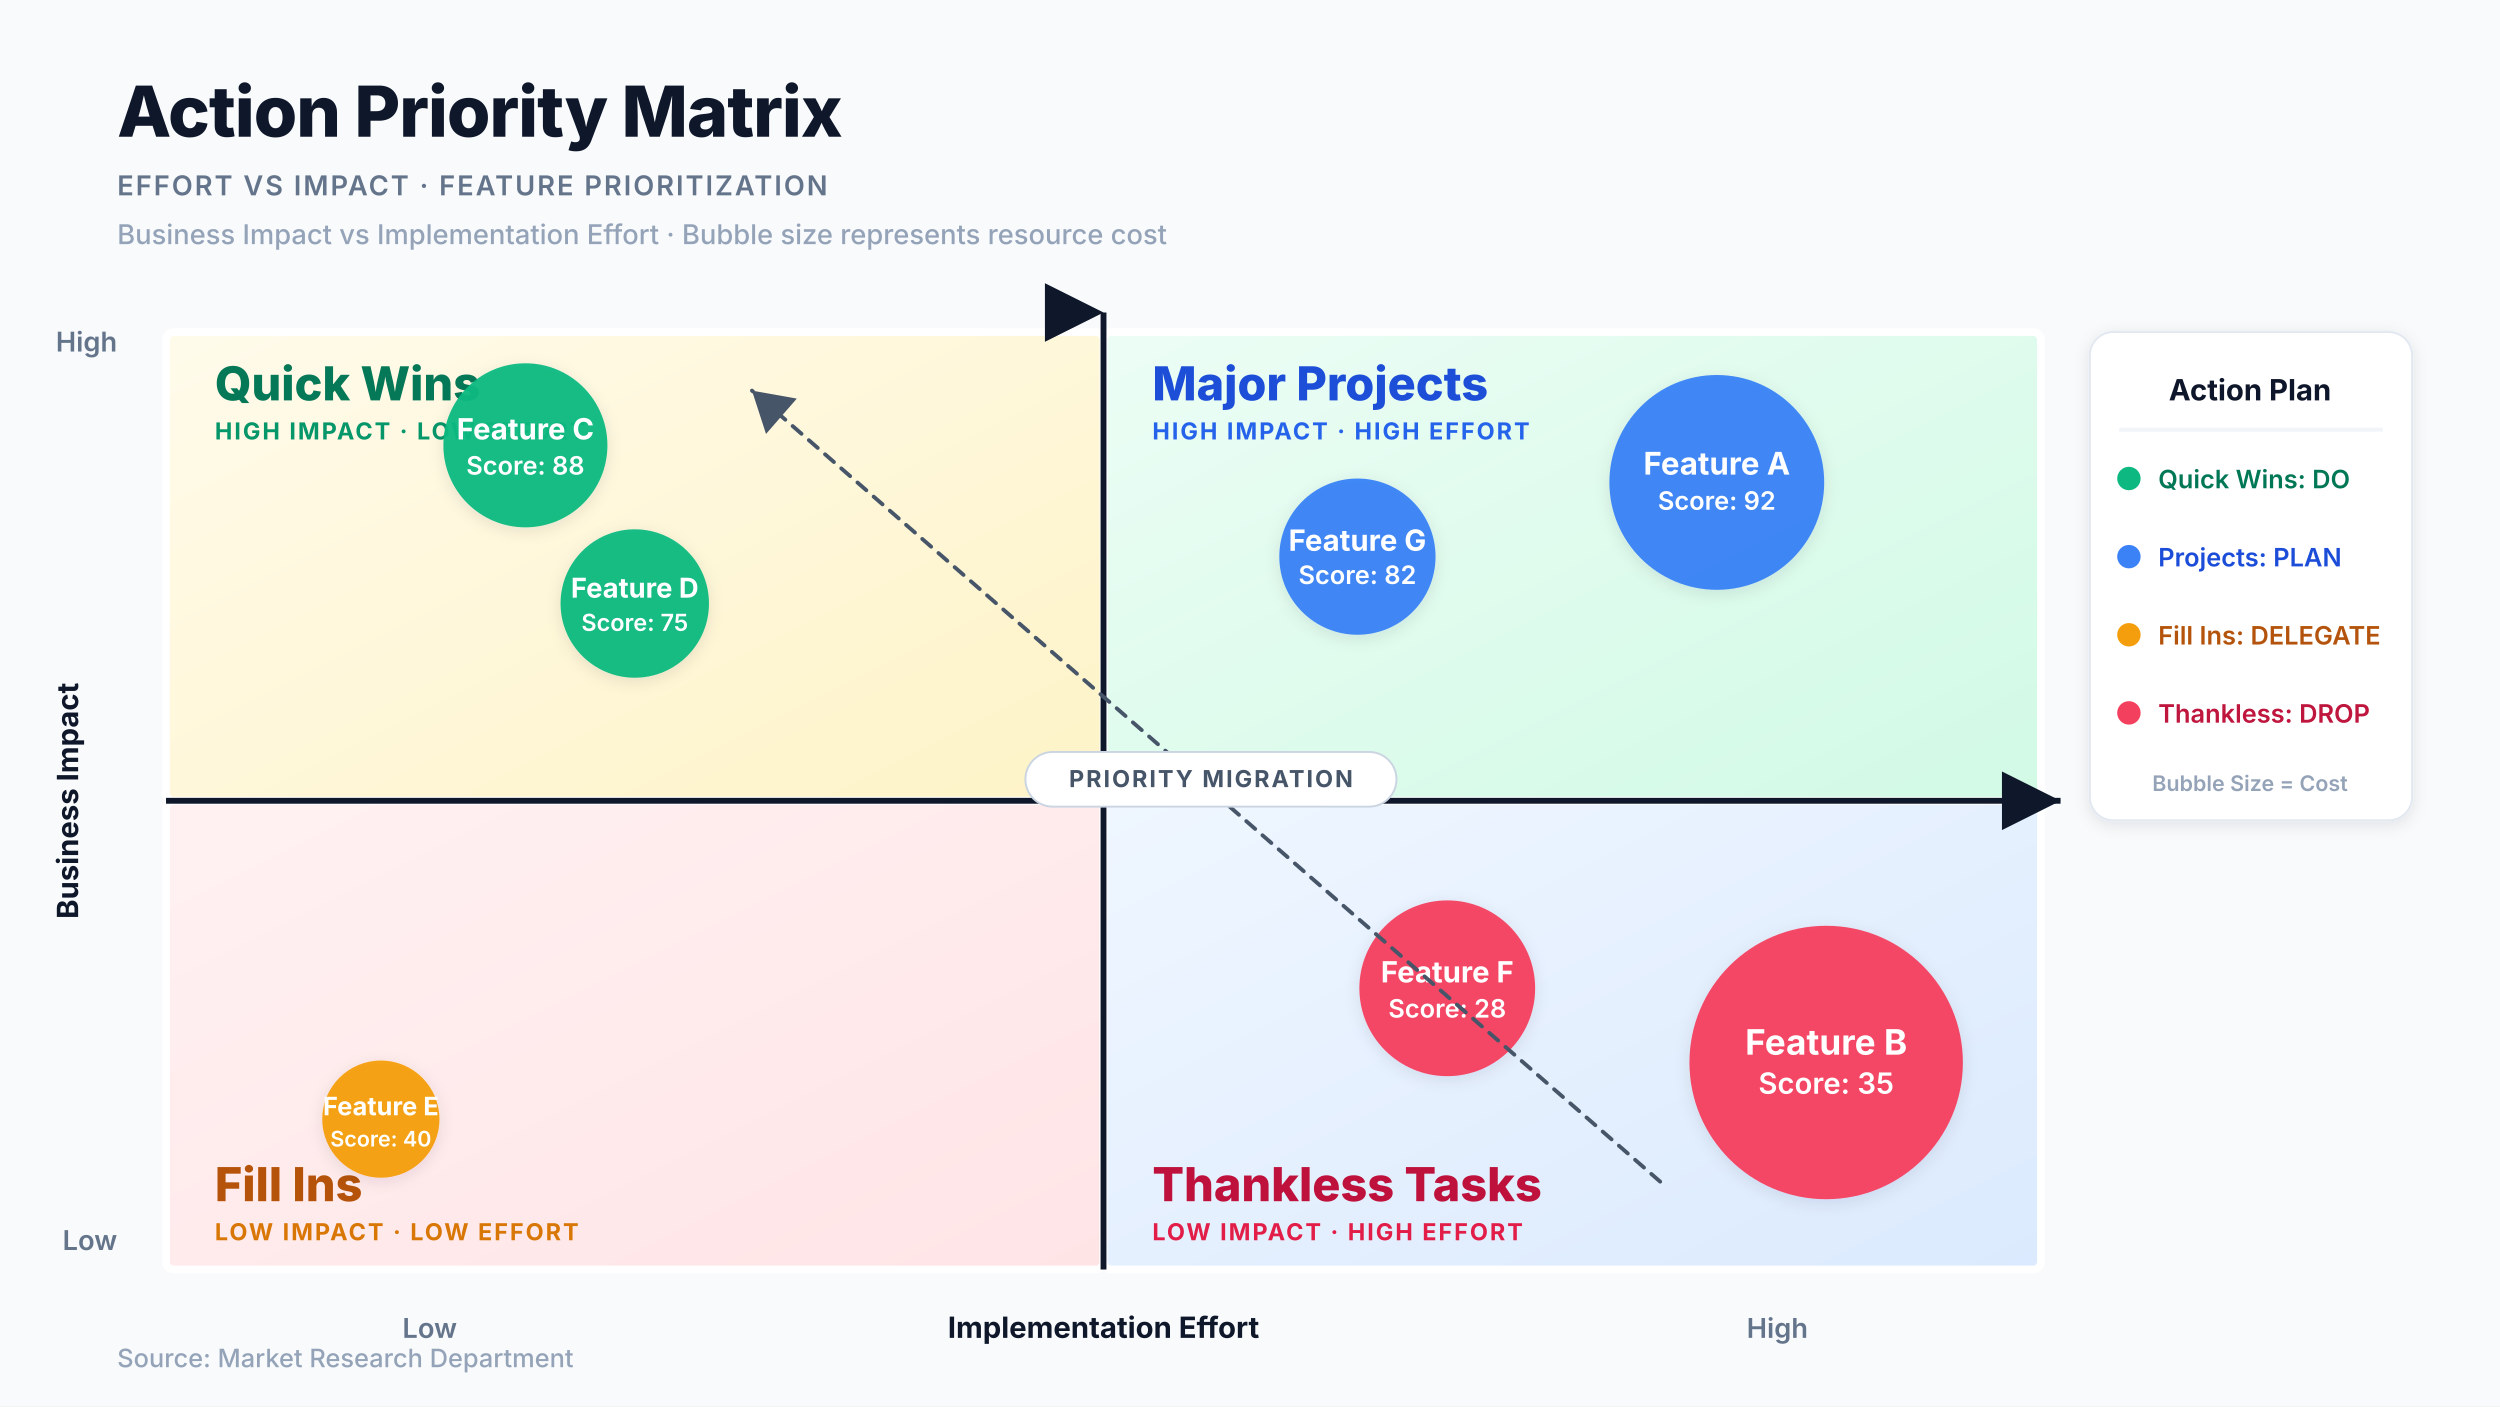
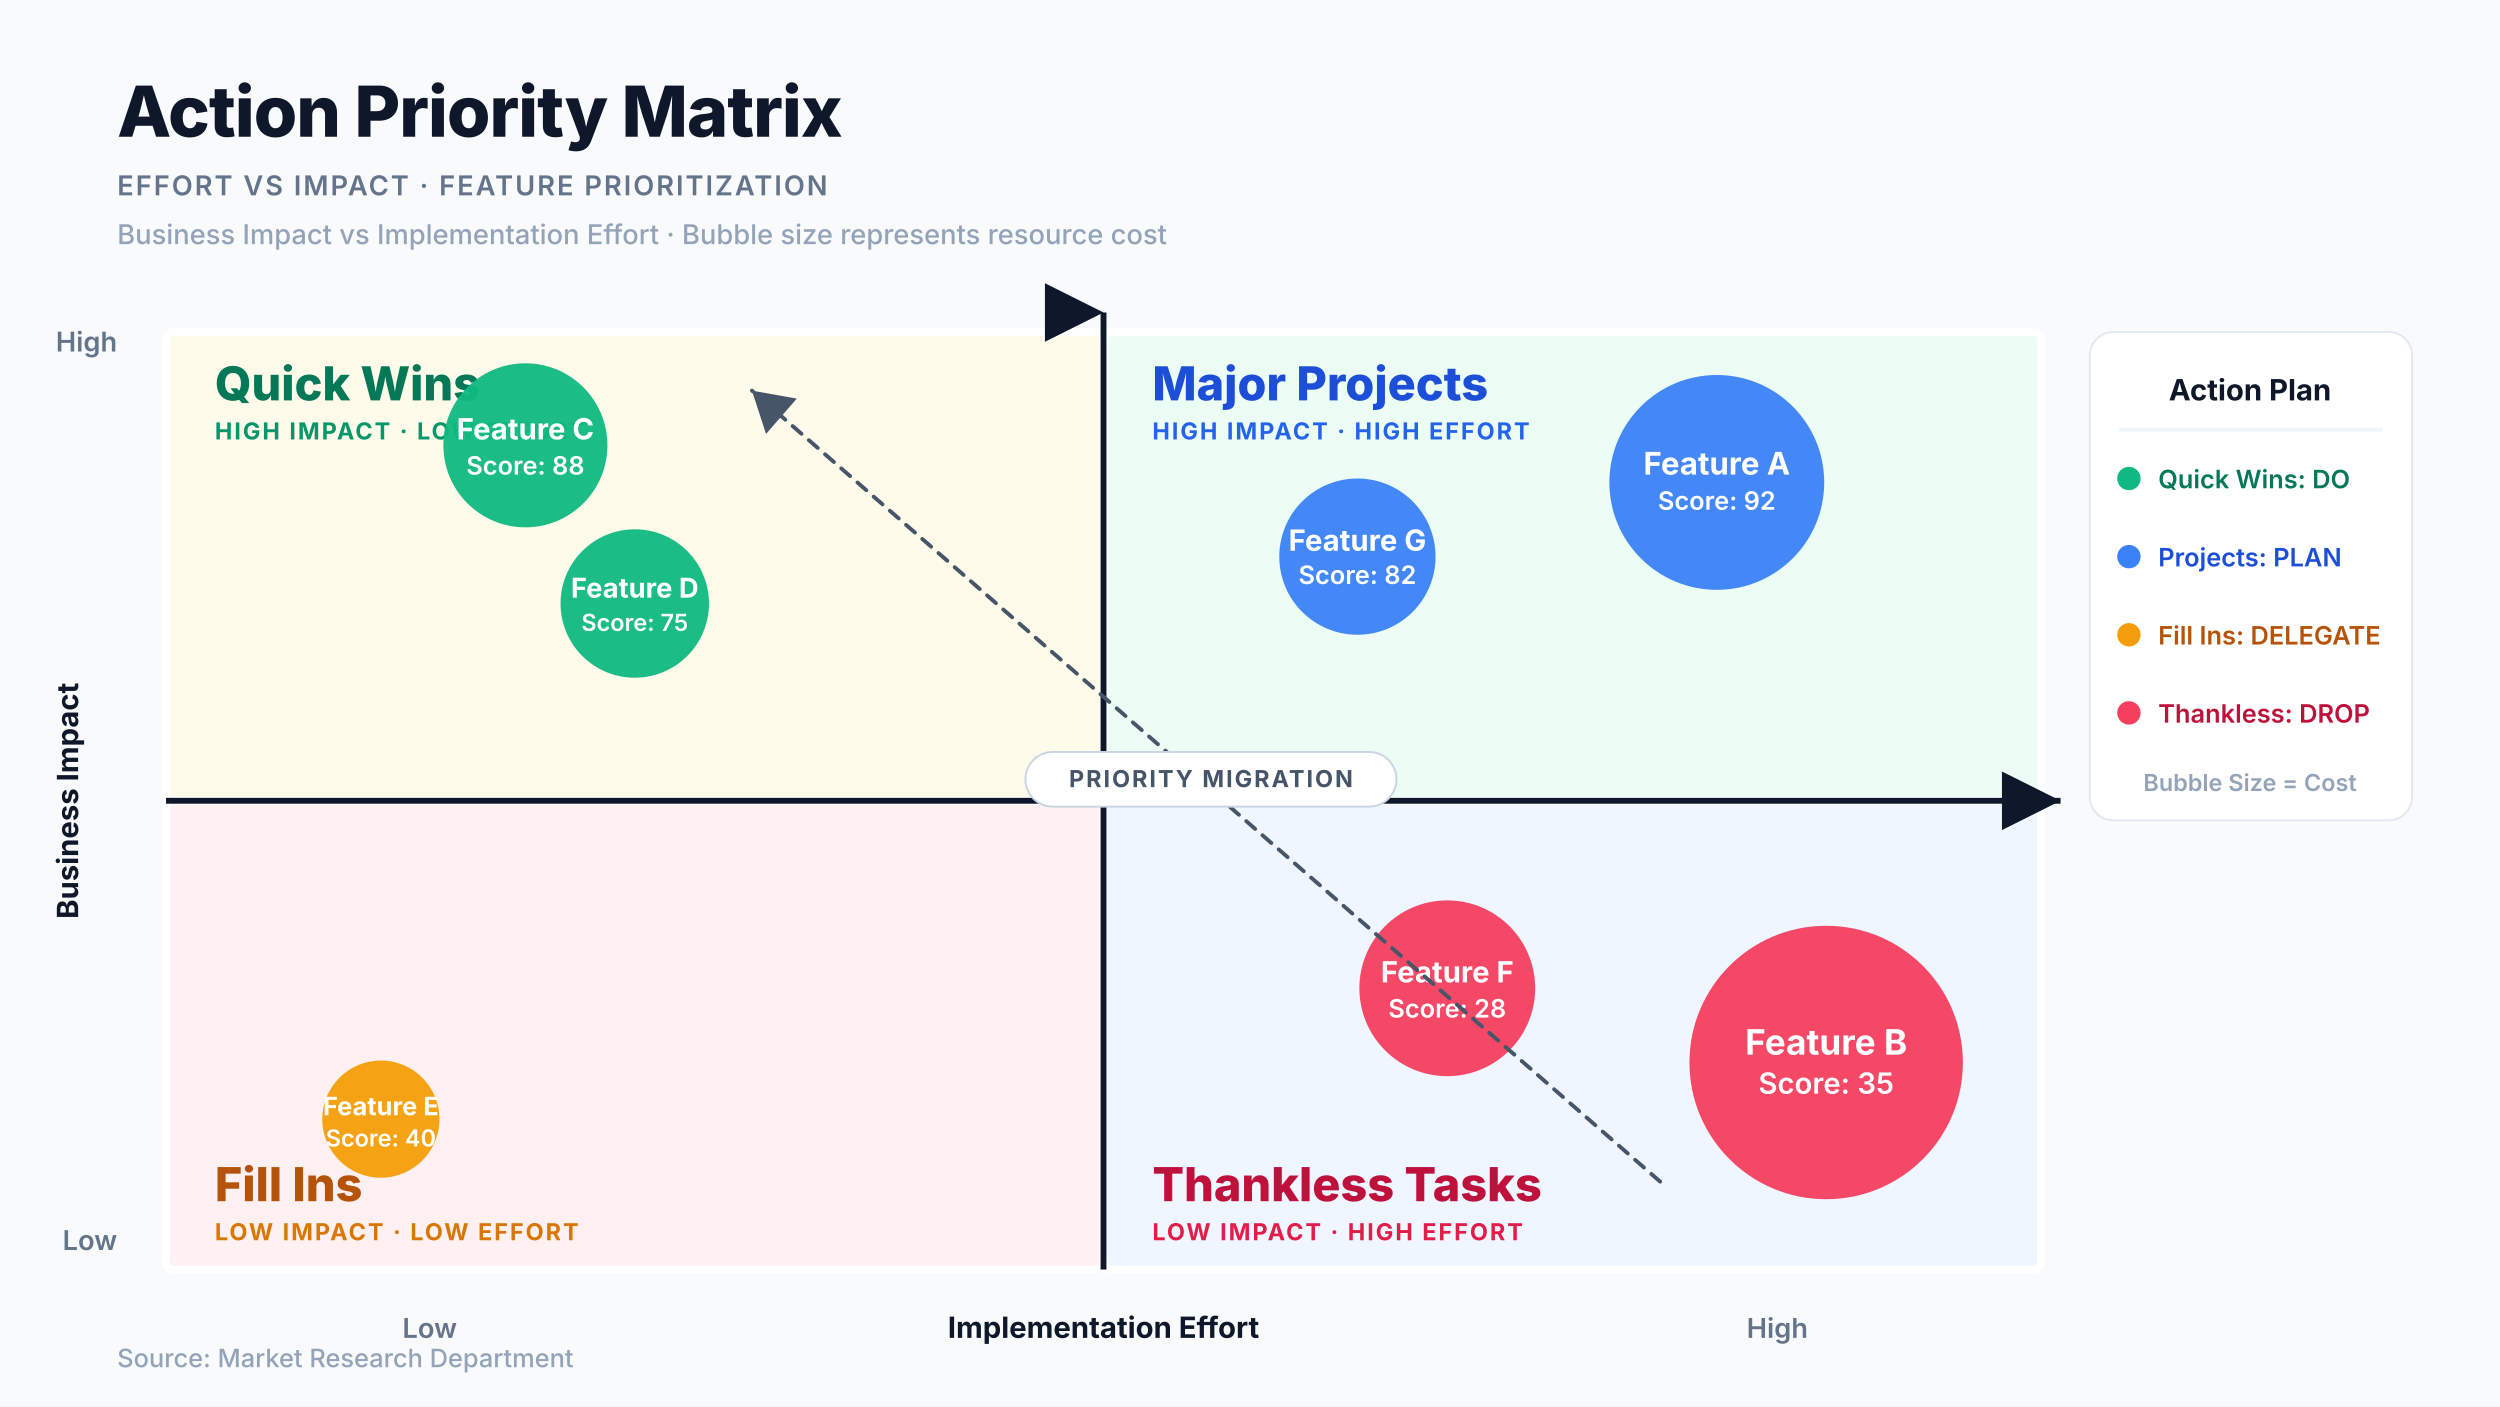
- <svg xmlns="http://www.w3.org/2000/svg" viewBox="0 0 1280 720" width="1280" height="720">
+ <svg xmlns="http://www.w3.org/2000/svg" viewBox="0 0 1280 720" width="1280" height="720" font-family="-apple-system, BlinkMacSystemFont, 'Segoe UI', sans-serif" font-size="12">
  <defs>
-     <linearGradient id="quadrant1" x1="0%" y1="0%" x2="100%" y2="100%">
-       <stop offset="0%" style="stop-color:#ECFDF5;stop-opacity:1" />
-       <stop offset="100%" style="stop-color:#D1FAE5;stop-opacity:1" />
-     </linearGradient>
-     <linearGradient id="quadrant2" x1="0%" y1="0%" x2="100%" y2="100%">
-       <stop offset="0%" style="stop-color:#FFFBEB;stop-opacity:1" />
-       <stop offset="100%" style="stop-color:#FEF3C7;stop-opacity:1" />
-     </linearGradient>
-     <linearGradient id="quadrant3" x1="0%" y1="0%" x2="100%" y2="100%">
-       <stop offset="0%" style="stop-color:#FFF1F2;stop-opacity:1" />
-       <stop offset="100%" style="stop-color:#FFE4E6;stop-opacity:1" />
-     </linearGradient>
-     <linearGradient id="quadrant4" x1="0%" y1="0%" x2="100%" y2="100%">
-       <stop offset="0%" style="stop-color:#EFF6FF;stop-opacity:1" />
-       <stop offset="100%" style="stop-color:#DBEAFE;stop-opacity:1" />
-     </linearGradient>
-     <filter id="cardShadow" x="-15%" y="-15%" width="130%" height="130%">
-       <feGaussianBlur in="SourceAlpha" stdDeviation="4" />
-       <feOffset dx="0" dy="2" result="offsetblur" />
-       <feFlood flood-color="#0F172A" flood-opacity="0.1" result="shadowColor" />
-       <feComposite in="shadowColor" in2="offsetblur" operator="in" result="shadow" />
-       <feMerge>
-         <feMergeNode in="shadow" />
-         <feMergeNode in="SourceGraphic" />
-       </feMerge>
-     </filter>
    <marker id="arrowX" markerWidth="14" markerHeight="14" refX="12" refY="7" orient="auto">
      <path d="M 2,2 L 12,7 L 2,12 Z" fill="#0F172A" />
    </marker>
    <marker id="arrowY" markerWidth="14" markerHeight="14" refX="7" refY="2" orient="auto">
      <path d="M 2,12 L 7,2 L 12,12 Z" fill="#0F172A" />
    </marker>
    <marker id="migrationArrow" markerWidth="12" markerHeight="12" refX="10" refY="6" orient="auto" markerUnits="strokeWidth">
      <path d="M 0,0 L 10,6 L 0,12 Z" fill="#475569" />
    </marker>
  </defs>
  <rect width="1280" height="720" fill="#F8FAFC" />
-   <text x="60" y="70" font-family="-apple-system, BlinkMacSystemFont, 'Segoe UI', sans-serif" font-size="36" font-weight="800" fill="#0F172A" letter-spacing="-0.5">Action Priority Matrix</text>
-   <text x="60" y="100" font-family="-apple-system, BlinkMacSystemFont, 'Segoe UI', sans-serif" font-size="14" font-weight="600" fill="#64748B" letter-spacing="1">EFFORT VS IMPACT · FEATURE PRIORITIZATION</text>
-   <text x="60" y="125" font-family="-apple-system, BlinkMacSystemFont, 'Segoe UI', sans-serif" font-size="14" font-weight="500" fill="#94A3B8">Business Impact vs Implementation Effort · Bubble size represents resource cost</text>
-   <g id="matrixArea">
-     <rect x="565" y="170" width="480" height="240" fill="url(#quadrant1)" stroke="#FFFFFF" stroke-width="4" rx="4" />
-     <rect x="85" y="170" width="480" height="240" fill="url(#quadrant2)" stroke="#FFFFFF" stroke-width="4" rx="4" />
-     <rect x="85" y="410" width="480" height="240" fill="url(#quadrant3)" stroke="#FFFFFF" stroke-width="4" rx="4" />
-     <rect x="565" y="410" width="480" height="240" fill="url(#quadrant4)" stroke="#FFFFFF" stroke-width="4" rx="4" />
+   <g id="header" data-pptx-bounds="40 15 1200 125">
+     <text x="60" y="70" font-size="36" font-weight="800" fill="#0F172A" letter-spacing="-0.5">Action Priority Matrix</text>
+     <text x="60" y="100" font-size="14" font-weight="600" fill="#64748B" letter-spacing="1">EFFORT VS IMPACT · FEATURE PRIORITIZATION</text>
+     <text x="60" y="125" font-size="14" font-weight="500" fill="#94A3B8">Business Impact vs Implementation Effort · Bubble size represents resource cost</text>
+   </g>
+   <g id="matrixArea" data-pptx-bounds="0 128 1137 592">
+     <rect x="565" y="170" width="480" height="240" fill="#ECFDF5" stroke="#FFFFFF" stroke-width="4" rx="4" />
+     <rect x="85" y="170" width="480" height="240" fill="#FFFBEB" stroke="#FFFFFF" stroke-width="4" rx="4" />
+     <rect x="85" y="410" width="480" height="240" fill="#FFF1F2" stroke="#FFFFFF" stroke-width="4" rx="4" />
+     <rect x="565" y="410" width="480" height="240" fill="#EFF6FF" stroke="#FFFFFF" stroke-width="4" rx="4" />
    <line x1="85" y1="410" x2="1055" y2="410" stroke="#0F172A" stroke-width="3" marker-end="url(#arrowX)" />
    <line x1="565" y1="160" x2="565" y2="650" stroke="#0F172A" stroke-width="3" marker-start="url(#arrowY)" />
-     <text x="565" y="685" font-family="-apple-system, BlinkMacSystemFont, 'Segoe UI', sans-serif" font-size="15" font-weight="700" fill="#0F172A" text-anchor="middle">Implementation Effort</text>
-     <text x="220" y="685" font-family="-apple-system, BlinkMacSystemFont, 'Segoe UI', sans-serif" font-size="14" font-weight="600" fill="#64748B" text-anchor="middle">Low</text>
-     <text x="910" y="685" font-family="-apple-system, BlinkMacSystemFont, 'Segoe UI', sans-serif" font-size="14" font-weight="600" fill="#64748B" text-anchor="middle">High</text>
-     <text x="40" y="410" font-family="-apple-system, BlinkMacSystemFont, 'Segoe UI', sans-serif" font-size="15" font-weight="700" fill="#0F172A" text-anchor="middle" transform="rotate(-90, 40, 410)">Business Impact</text>
-     <text x="60" y="640" font-family="-apple-system, BlinkMacSystemFont, 'Segoe UI', sans-serif" font-size="14" font-weight="600" fill="#64748B" text-anchor="end">Low</text>
-     <text x="60" y="180" font-family="-apple-system, BlinkMacSystemFont, 'Segoe UI', sans-serif" font-size="14" font-weight="600" fill="#64748B" text-anchor="end">High</text>
-     <text x="110" y="205" font-family="-apple-system, BlinkMacSystemFont, 'Segoe UI', sans-serif" font-size="24" font-weight="800" fill="#047857">Quick Wins</text>
-     <text x="110" y="225" font-family="-apple-system, BlinkMacSystemFont, 'Segoe UI', sans-serif" font-size="12" font-weight="700" fill="#059669" letter-spacing="1">HIGH IMPACT · LOW EFFORT</text>
-     <text x="590" y="205" font-family="-apple-system, BlinkMacSystemFont, 'Segoe UI', sans-serif" font-size="24" font-weight="800" fill="#1D4ED8">Major Projects</text>
-     <text x="590" y="225" font-family="-apple-system, BlinkMacSystemFont, 'Segoe UI', sans-serif" font-size="12" font-weight="700" fill="#2563EB" letter-spacing="1">HIGH IMPACT · HIGH EFFORT</text>
-     <text x="110" y="615" font-family="-apple-system, BlinkMacSystemFont, 'Segoe UI', sans-serif" font-size="24" font-weight="800" fill="#B45309">Fill Ins</text>
-     <text x="110" y="635" font-family="-apple-system, BlinkMacSystemFont, 'Segoe UI', sans-serif" font-size="12" font-weight="700" fill="#D97706" letter-spacing="1">LOW IMPACT · LOW EFFORT</text>
-     <text x="590" y="615" font-family="-apple-system, BlinkMacSystemFont, 'Segoe UI', sans-serif" font-size="24" font-weight="800" fill="#BE123C">Thankless Tasks</text>
-     <text x="590" y="635" font-family="-apple-system, BlinkMacSystemFont, 'Segoe UI', sans-serif" font-size="12" font-weight="700" fill="#E11D48" letter-spacing="1">LOW IMPACT · HIGH EFFORT</text>
-     <g filter="url(#cardShadow)">
+     <text x="565" y="685" font-size="15" font-weight="700" fill="#0F172A" text-anchor="middle">Implementation Effort</text>
+     <text x="220" y="685" font-size="14" font-weight="600" fill="#64748B" text-anchor="middle">Low</text>
+     <text x="910" y="685" font-size="14" font-weight="600" fill="#64748B" text-anchor="middle">High</text>
+     <text x="40" y="410" font-size="15" font-weight="700" fill="#0F172A" text-anchor="middle" transform="rotate(-90, 40, 410)">Business Impact</text>
+     <text x="60" y="640" font-size="14" font-weight="600" fill="#64748B" text-anchor="end">Low</text>
+     <text x="60" y="180" font-size="14" font-weight="600" fill="#64748B" text-anchor="end">High</text>
+     <text x="110" y="205" font-size="24" font-weight="800" fill="#047857">Quick Wins</text>
+     <text x="110" y="225" font-weight="700" fill="#059669" letter-spacing="1">HIGH IMPACT · LOW EFFORT</text>
+     <text x="590" y="205" font-size="24" font-weight="800" fill="#1D4ED8">Major Projects</text>
+     <text x="590" y="225" font-weight="700" fill="#2563EB" letter-spacing="1">HIGH IMPACT · HIGH EFFORT</text>
+     <text x="110" y="615" font-size="24" font-weight="800" fill="#B45309">Fill Ins</text>
+     <text x="110" y="635" font-weight="700" fill="#D97706" letter-spacing="1">LOW IMPACT · LOW EFFORT</text>
+     <text x="590" y="615" font-size="24" font-weight="800" fill="#BE123C">Thankless Tasks</text>
+     <text x="590" y="635" font-weight="700" fill="#E11D48" letter-spacing="1">LOW IMPACT · HIGH EFFORT</text>
+     <g>
      <circle cx="879" cy="247" r="55" fill="#3B82F6" opacity="0.95" />
-       <text x="879" y="243" font-family="-apple-system, BlinkMacSystemFont, 'Segoe UI', sans-serif" font-size="16" font-weight="700" fill="#FFFFFF" text-anchor="middle">Feature A</text>
-       <text x="879" y="261" font-family="-apple-system, BlinkMacSystemFont, 'Segoe UI', sans-serif" font-size="13" font-weight="600" fill="#FFFFFF" text-anchor="middle">Score: 92</text>
+       <text x="879" y="243" font-size="16" font-weight="700" fill="#FFFFFF" text-anchor="middle">Feature A</text>
+       <text x="879" y="261" font-size="13" font-weight="600" fill="#FFFFFF" text-anchor="middle">Score: 92</text>
    </g>
-     <g filter="url(#cardShadow)">
+     <g>
      <circle cx="935" cy="544" r="70" fill="#F43F5E" opacity="0.95" />
-       <text x="935" y="540" font-family="-apple-system, BlinkMacSystemFont, 'Segoe UI', sans-serif" font-size="18" font-weight="700" fill="#FFFFFF" text-anchor="middle">Feature B</text>
-       <text x="935" y="560" font-family="-apple-system, BlinkMacSystemFont, 'Segoe UI', sans-serif" font-size="15" font-weight="600" fill="#FFFFFF" text-anchor="middle">Score: 35</text>
+       <text x="935" y="540" font-size="18" font-weight="700" fill="#FFFFFF" text-anchor="middle">Feature B</text>
+       <text x="935" y="560" font-size="15" font-weight="600" fill="#FFFFFF" text-anchor="middle">Score: 35</text>
    </g>
-     <g filter="url(#cardShadow)">
+     <g>
      <circle cx="269" cy="228" r="42" fill="#10B981" opacity="0.95" />
-       <text x="269" y="225" font-family="-apple-system, BlinkMacSystemFont, 'Segoe UI', sans-serif" font-size="15" font-weight="700" fill="#FFFFFF" text-anchor="middle">Feature C</text>
-       <text x="269" y="243" font-family="-apple-system, BlinkMacSystemFont, 'Segoe UI', sans-serif" font-size="13" font-weight="600" fill="#FFFFFF" text-anchor="middle">Score: 88</text>
+       <text x="269" y="225" font-size="15" font-weight="700" fill="#FFFFFF" text-anchor="middle">Feature C</text>
+       <text x="269" y="243" font-size="13" font-weight="600" fill="#FFFFFF" text-anchor="middle">Score: 88</text>
    </g>
-     <g filter="url(#cardShadow)">
+     <g>
      <circle cx="325" cy="309" r="38" fill="#10B981" opacity="0.95" />
-       <text x="325" y="306" font-family="-apple-system, BlinkMacSystemFont, 'Segoe UI', sans-serif" font-size="14" font-weight="700" fill="#FFFFFF" text-anchor="middle">Feature D</text>
-       <text x="325" y="323" font-family="-apple-system, BlinkMacSystemFont, 'Segoe UI', sans-serif" font-size="12" font-weight="600" fill="#FFFFFF" text-anchor="middle">Score: 75</text>
+       <text x="325" y="306" font-size="14" font-weight="700" fill="#FFFFFF" text-anchor="middle">Feature D</text>
+       <text x="325" y="323" font-weight="600" fill="#FFFFFF" text-anchor="middle">Score: 75</text>
    </g>
-     <g filter="url(#cardShadow)">
+     <g>
      <circle cx="195" cy="573" r="30" fill="#F59E0B" opacity="0.95" />
-       <text x="195" y="571" font-family="-apple-system, BlinkMacSystemFont, 'Segoe UI', sans-serif" font-size="13" font-weight="700" fill="#FFFFFF" text-anchor="middle">Feature E</text>
-       <text x="195" y="587" font-family="-apple-system, BlinkMacSystemFont, 'Segoe UI', sans-serif" font-size="11" font-weight="600" fill="#FFFFFF" text-anchor="middle">Score: 40</text>
+       <text x="195" y="571" font-size="13" font-weight="700" fill="#FFFFFF" text-anchor="middle">Feature E</text>
+       <text x="195" y="587" font-weight="600" fill="#FFFFFF" text-anchor="middle">Score: 40</text>
    </g>
-     <g filter="url(#cardShadow)">
+     <g>
      <circle cx="741" cy="506" r="45" fill="#F43F5E" opacity="0.95" />
-       <text x="741" y="503" font-family="-apple-system, BlinkMacSystemFont, 'Segoe UI', sans-serif" font-size="15" font-weight="700" fill="#FFFFFF" text-anchor="middle">Feature F</text>
-       <text x="741" y="521" font-family="-apple-system, BlinkMacSystemFont, 'Segoe UI', sans-serif" font-size="13" font-weight="600" fill="#FFFFFF" text-anchor="middle">Score: 28</text>
+       <text x="741" y="503" font-size="15" font-weight="700" fill="#FFFFFF" text-anchor="middle">Feature F</text>
+       <text x="741" y="521" font-size="13" font-weight="600" fill="#FFFFFF" text-anchor="middle">Score: 28</text>
    </g>
-     <g filter="url(#cardShadow)">
+     <g>
      <circle cx="695" cy="285" r="40" fill="#3B82F6" opacity="0.95" />
-       <text x="695" y="282" font-family="-apple-system, BlinkMacSystemFont, 'Segoe UI', sans-serif" font-size="15" font-weight="700" fill="#FFFFFF" text-anchor="middle">Feature G</text>
-       <text x="695" y="299" font-family="-apple-system, BlinkMacSystemFont, 'Segoe UI', sans-serif" font-size="13" font-weight="600" fill="#FFFFFF" text-anchor="middle">Score: 82</text>
+       <text x="695" y="282" font-size="15" font-weight="700" fill="#FFFFFF" text-anchor="middle">Feature G</text>
+       <text x="695" y="299" font-size="13" font-weight="600" fill="#FFFFFF" text-anchor="middle">Score: 82</text>
    </g>
  </g>
-   <g id="priority-migration">
+   <g id="priority-migration" data-pptx-bounds="326 173 583 459">
    <line x1="850" y1="605" x2="385" y2="200" stroke="#475569" stroke-width="2" stroke-dasharray="6 5" marker-end="url(#migrationArrow)" stroke-linecap="round" />
    <rect x="525" y="385" width="190" height="28" rx="14" fill="#FFFFFF" stroke="#CBD5E1" stroke-width="1" />
-     <text x="620" y="403" text-anchor="middle" font-family="-apple-system, BlinkMacSystemFont, 'Segoe UI', sans-serif" font-size="12" font-weight="700" fill="#475569" letter-spacing="1">PRIORITY MIGRATION</text>
+     <text x="620" y="403" text-anchor="middle" font-weight="700" fill="#475569" letter-spacing="1">PRIORITY MIGRATION</text>
  </g>
-   <g id="strategicRecommendations" filter="url(#cardShadow)">
+   <g id="strategicRecommendations" data-pptx-bounds="1047 152 211 286">
    <rect x="1070" y="170" width="165" height="250" fill="#FFFFFF" stroke="#E2E8F0" stroke-width="1" rx="12" />
-     <text x="1152" y="205" font-family="-apple-system, BlinkMacSystemFont, 'Segoe UI', sans-serif" font-size="15" font-weight="700" fill="#0F172A" text-anchor="middle">Action Plan</text>
+     <text x="1152" y="205" font-size="15" font-weight="700" fill="#0F172A" text-anchor="middle">Action Plan</text>
    <line x1="1085" y1="220" x2="1220" y2="220" stroke="#F1F5F9" stroke-width="2" />
    <circle cx="1090" cy="245" r="6" fill="#10B981" />
-     <text x="1105" y="250" font-family="-apple-system, BlinkMacSystemFont, 'Segoe UI', sans-serif" font-size="13" font-weight="600" fill="#047857">Quick Wins: DO</text>
+     <text x="1105" y="250" font-size="13" font-weight="600" fill="#047857">Quick Wins: DO</text>
    <circle cx="1090" cy="285" r="6" fill="#3B82F6" />
-     <text x="1105" y="290" font-family="-apple-system, BlinkMacSystemFont, 'Segoe UI', sans-serif" font-size="13" font-weight="600" fill="#1D4ED8">Projects: PLAN</text>
+     <text x="1105" y="290" font-size="13" font-weight="600" fill="#1D4ED8">Projects: PLAN</text>
    <circle cx="1090" cy="325" r="6" fill="#F59E0B" />
-     <text x="1105" y="330" font-family="-apple-system, BlinkMacSystemFont, 'Segoe UI', sans-serif" font-size="13" font-weight="600" fill="#B45309">Fill Ins: DELEGATE</text>
+     <text x="1105" y="330" font-size="13" font-weight="600" fill="#B45309">Fill Ins: DELEGATE</text>
    <circle cx="1090" cy="365" r="6" fill="#F43F5E" />
-     <text x="1105" y="370" font-family="-apple-system, BlinkMacSystemFont, 'Segoe UI', sans-serif" font-size="13" font-weight="600" fill="#BE123C">Thankless: DROP</text>
-     <text x="1152" y="405" font-family="-apple-system, BlinkMacSystemFont, 'Segoe UI', sans-serif" font-size="11" font-weight="600" fill="#94A3B8" text-anchor="middle">Bubble Size = Cost</text>
+     <text x="1105" y="370" font-size="13" font-weight="600" fill="#BE123C">Thankless: DROP</text>
+     <text x="1152" y="405" font-weight="600" fill="#94A3B8" text-anchor="middle">Bubble Size = Cost</text>
  </g>
-   <text x="60" y="700" font-family="-apple-system, BlinkMacSystemFont, 'Segoe UI', sans-serif" font-size="13" font-weight="500" fill="#94A3B8">Source: Market Research Department</text>
+   <g id="source" data-pptx-bounds="40 676 1200 39">
+     <text x="60" y="700" font-size="13" font-weight="500" fill="#94A3B8">Source: Market Research Department</text>
+   </g>
</svg>
